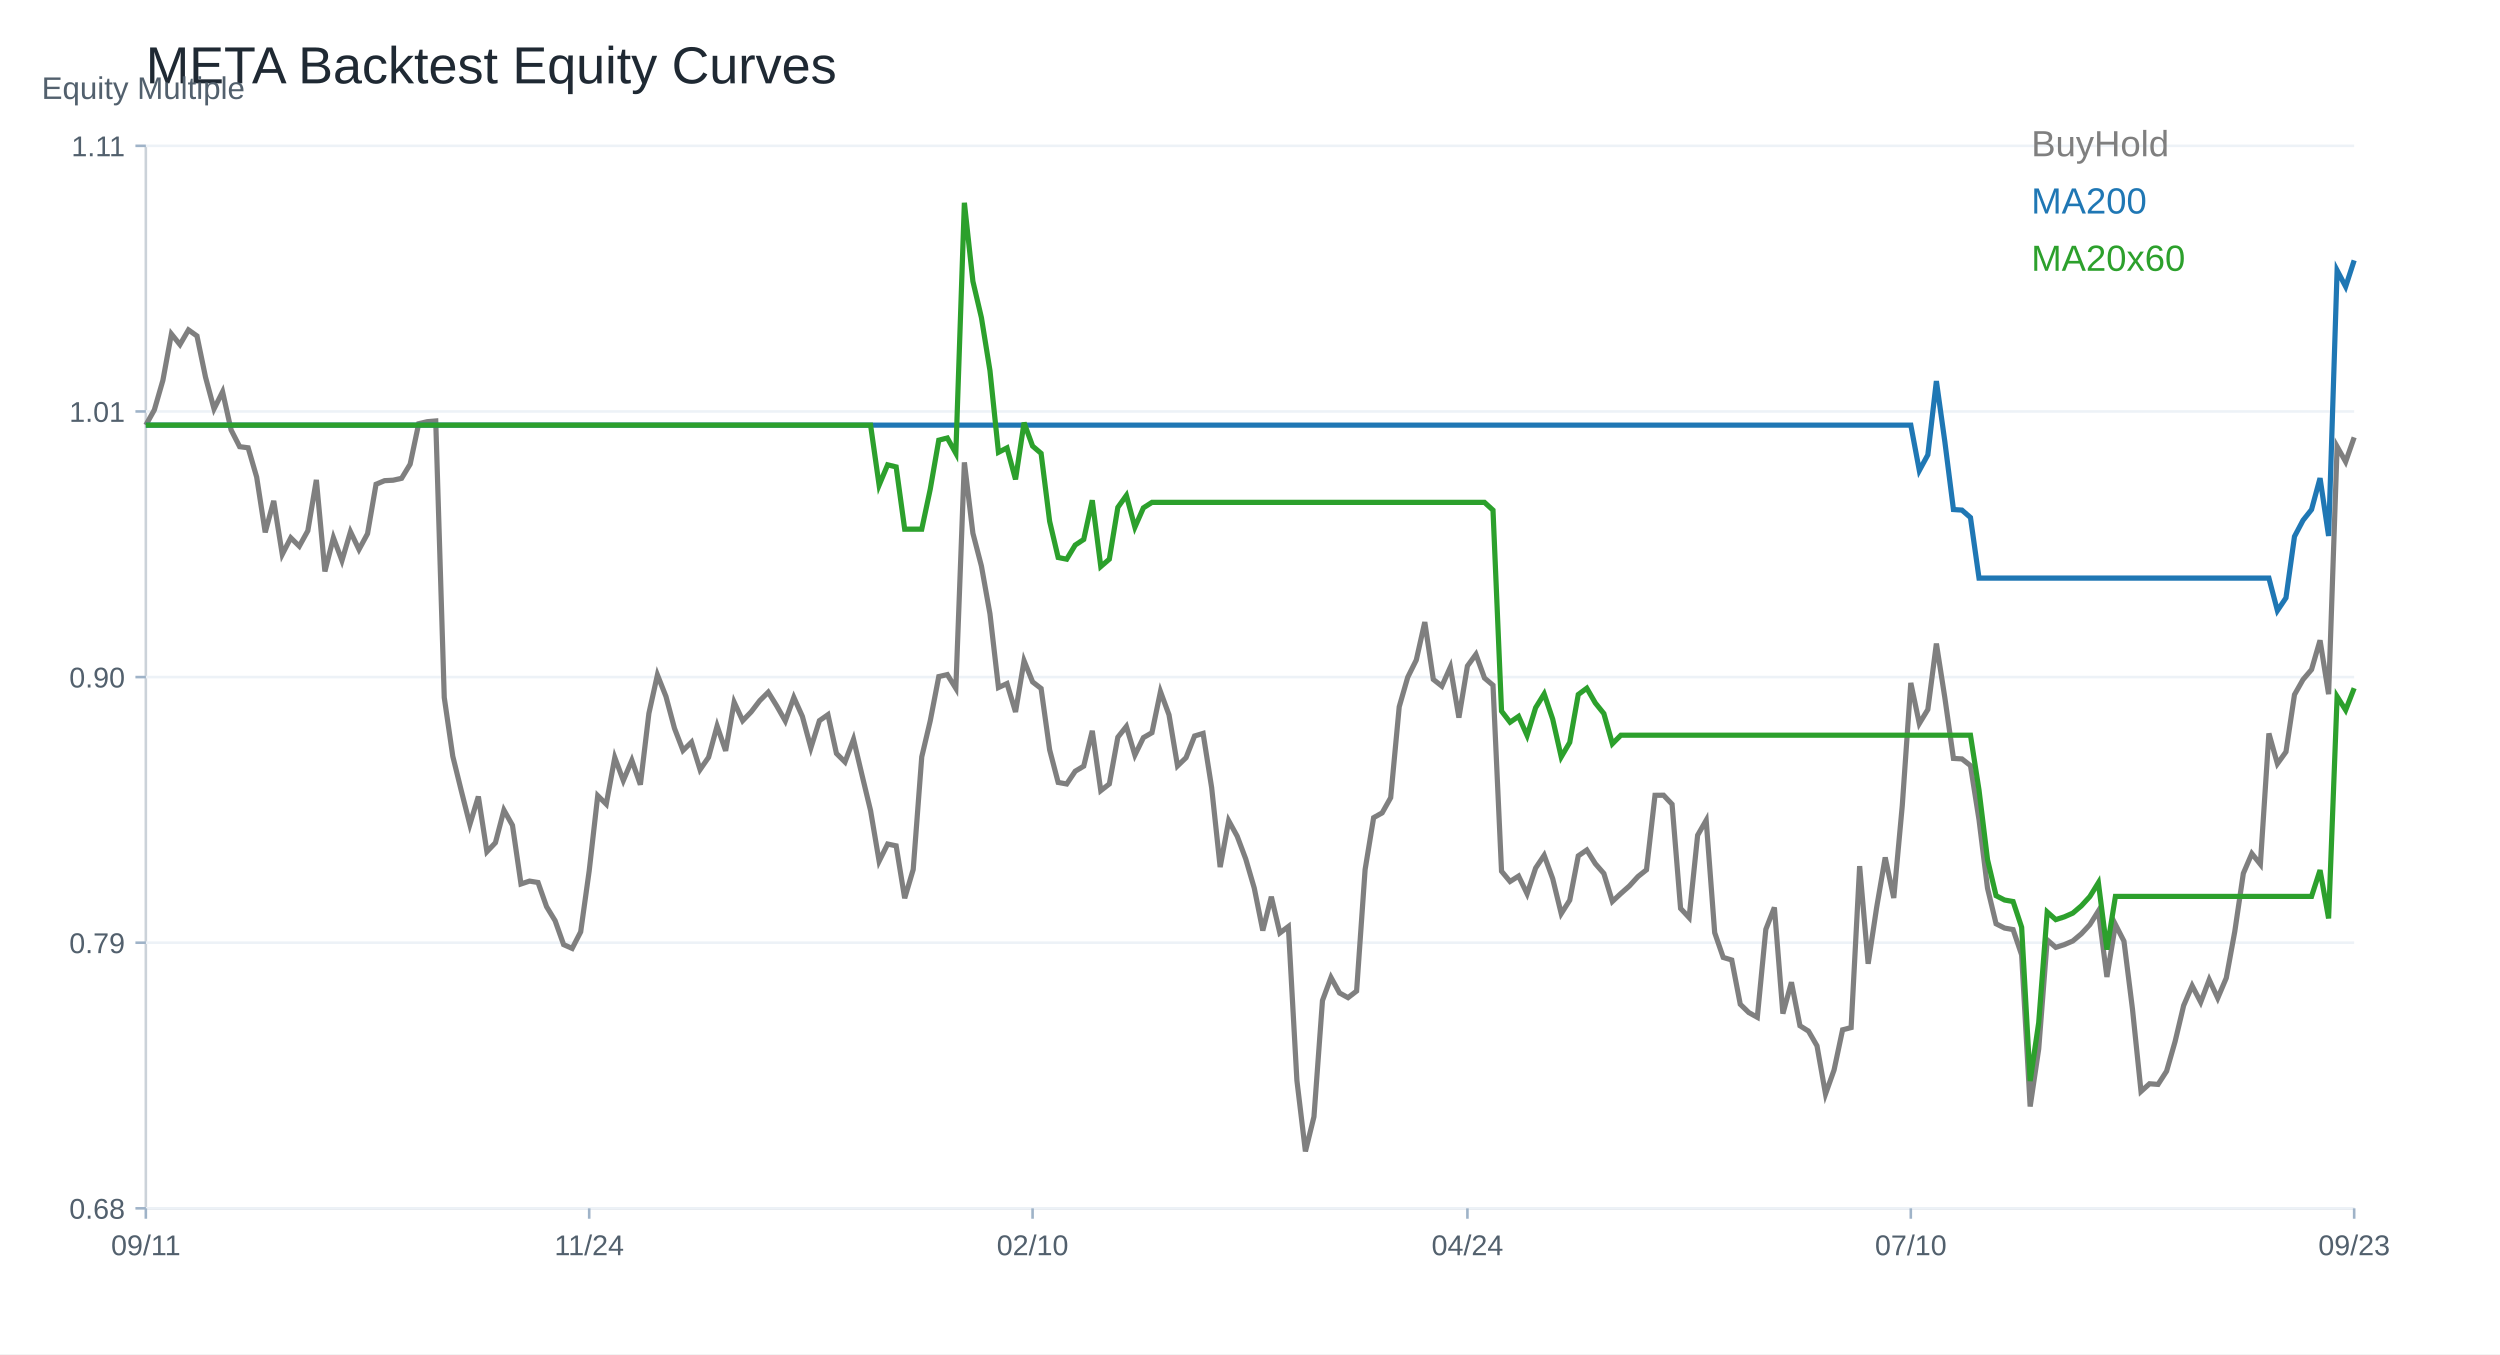
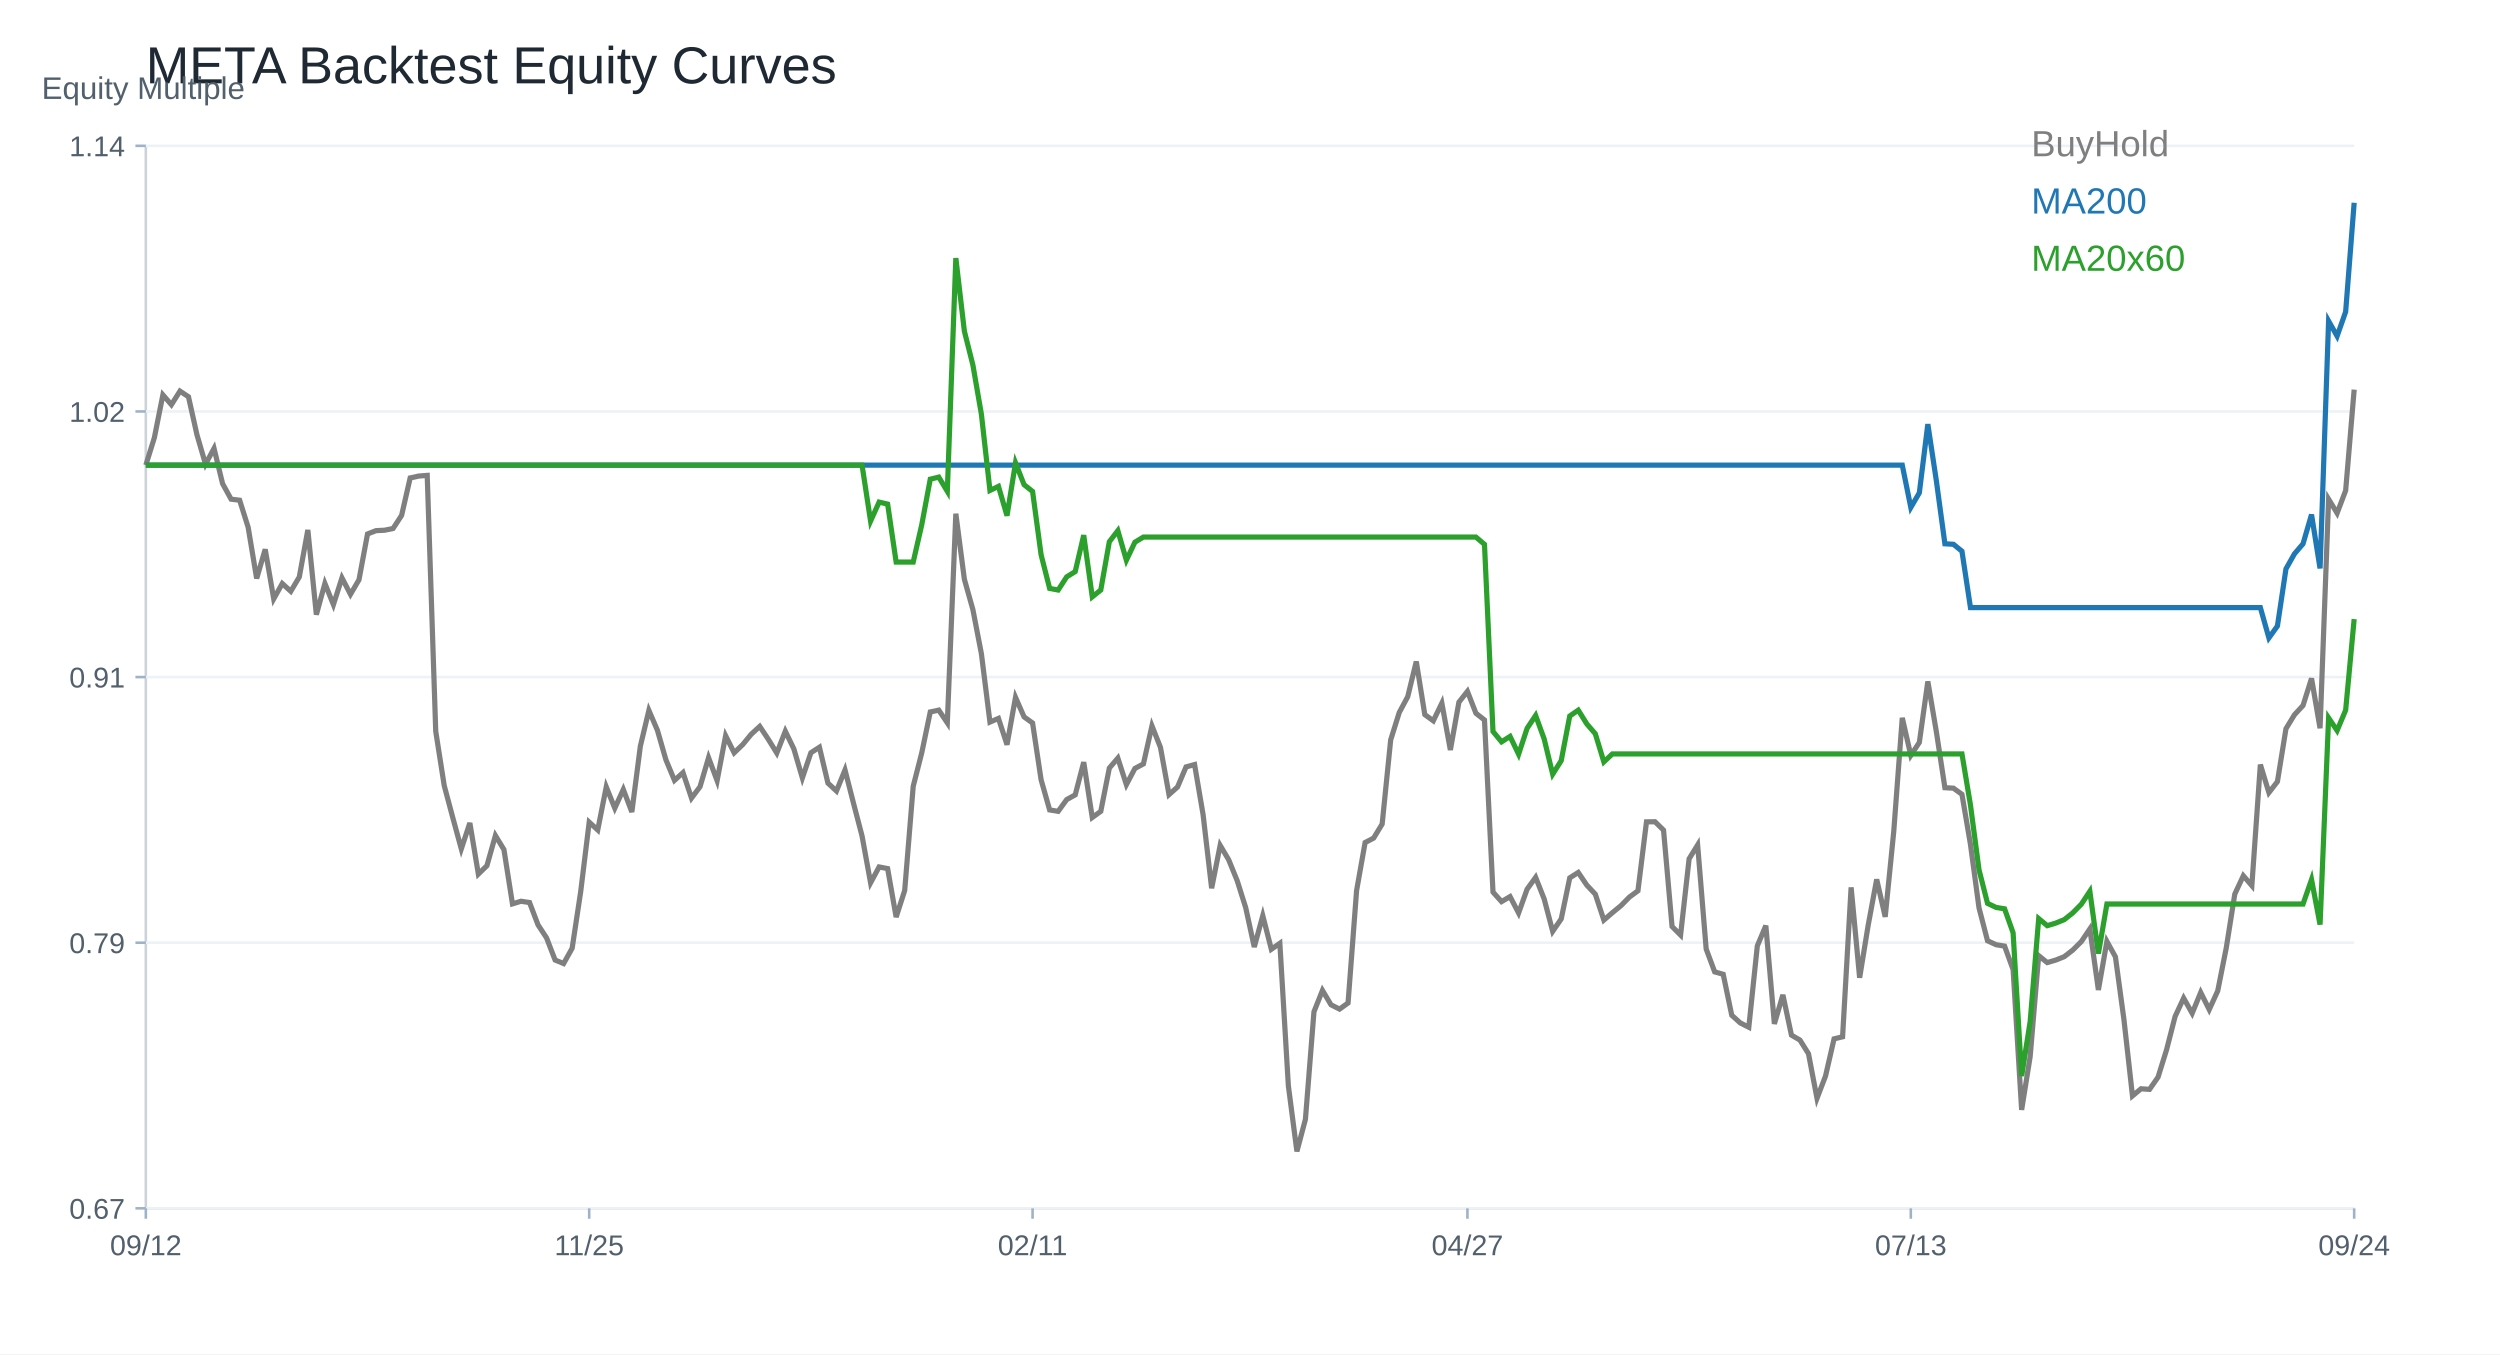
<svg xmlns="http://www.w3.org/2000/svg" width="960" height="520" viewBox="0 0 960 520">
  <rect width="100%" height="100%" fill="white" />
  <text x="56.00" y="32.00" font-size="20" font-family="Arial" fill="#1f2933" text-anchor="start">META Backtest Equity Curves</text>
  <line x1="56" y1="464" x2="904" y2="464" stroke="#cbd2d9" />
  <line x1="56" y1="56" x2="56" y2="464" stroke="#cbd2d9" />
  <text x="16.00" y="38.00" font-size="12" font-family="Arial" fill="#52606d" text-anchor="start">Equity Multiple</text>
  <line x1="56" y1="464.00" x2="904" y2="464.00" stroke="#edf2f7" />
  <line x1="52" y1="464.00" x2="56" y2="464.00" stroke="#9fb3c8" />
-   <text x="48.00" y="468.00" font-size="11" font-family="Arial" fill="#52606d" text-anchor="end">0.68</text>
+   <text x="48.00" y="468.00" font-size="11" font-family="Arial" fill="#52606d" text-anchor="end">0.67</text>
  <line x1="56" y1="362.00" x2="904" y2="362.00" stroke="#edf2f7" />
  <line x1="52" y1="362.00" x2="56" y2="362.00" stroke="#9fb3c8" />
  <text x="48.00" y="366.00" font-size="11" font-family="Arial" fill="#52606d" text-anchor="end">0.79</text>
  <line x1="56" y1="260.00" x2="904" y2="260.00" stroke="#edf2f7" />
  <line x1="52" y1="260.00" x2="56" y2="260.00" stroke="#9fb3c8" />
-   <text x="48.00" y="264.00" font-size="11" font-family="Arial" fill="#52606d" text-anchor="end">0.90</text>
+   <text x="48.00" y="264.00" font-size="11" font-family="Arial" fill="#52606d" text-anchor="end">0.91</text>
  <line x1="56" y1="158.00" x2="904" y2="158.00" stroke="#edf2f7" />
  <line x1="52" y1="158.00" x2="56" y2="158.00" stroke="#9fb3c8" />
-   <text x="48.00" y="162.00" font-size="11" font-family="Arial" fill="#52606d" text-anchor="end">1.01</text>
+   <text x="48.00" y="162.00" font-size="11" font-family="Arial" fill="#52606d" text-anchor="end">1.02</text>
  <line x1="56" y1="56.00" x2="904" y2="56.00" stroke="#edf2f7" />
  <line x1="52" y1="56.00" x2="56" y2="56.00" stroke="#9fb3c8" />
-   <text x="48.00" y="60.00" font-size="11" font-family="Arial" fill="#52606d" text-anchor="end">1.11</text>
+   <text x="48.00" y="60.00" font-size="11" font-family="Arial" fill="#52606d" text-anchor="end">1.14</text>
  <line x1="56.00" y1="464" x2="56.00" y2="468" stroke="#9fb3c8" />
-   <text x="56.00" y="482.00" font-size="11" font-family="Arial" fill="#52606d" text-anchor="middle">09/11</text>
+   <text x="56.00" y="482.00" font-size="11" font-family="Arial" fill="#52606d" text-anchor="middle">09/12</text>
  <line x1="226.25" y1="464" x2="226.25" y2="468" stroke="#9fb3c8" />
-   <text x="226.25" y="482.00" font-size="11" font-family="Arial" fill="#52606d" text-anchor="middle">11/24</text>
+   <text x="226.25" y="482.00" font-size="11" font-family="Arial" fill="#52606d" text-anchor="middle">11/25</text>
  <line x1="396.51" y1="464" x2="396.51" y2="468" stroke="#9fb3c8" />
-   <text x="396.51" y="482.00" font-size="11" font-family="Arial" fill="#52606d" text-anchor="middle">02/10</text>
+   <text x="396.51" y="482.00" font-size="11" font-family="Arial" fill="#52606d" text-anchor="middle">02/11</text>
  <line x1="563.49" y1="464" x2="563.49" y2="468" stroke="#9fb3c8" />
-   <text x="563.49" y="482.00" font-size="11" font-family="Arial" fill="#52606d" text-anchor="middle">04/24</text>
+   <text x="563.49" y="482.00" font-size="11" font-family="Arial" fill="#52606d" text-anchor="middle">04/27</text>
  <line x1="733.75" y1="464" x2="733.75" y2="468" stroke="#9fb3c8" />
-   <text x="733.75" y="482.00" font-size="11" font-family="Arial" fill="#52606d" text-anchor="middle">07/10</text>
+   <text x="733.75" y="482.00" font-size="11" font-family="Arial" fill="#52606d" text-anchor="middle">07/13</text>
  <line x1="904.00" y1="464" x2="904.00" y2="468" stroke="#9fb3c8" />
-   <text x="904.00" y="482.00" font-size="11" font-family="Arial" fill="#52606d" text-anchor="middle">09/23</text>
-   <polyline fill="none" stroke="#7f7f7f" stroke-width="2" points="56.00,163.24 59.27,157.40 62.55,146.05 65.82,128.24 69.10,132.33 72.37,126.69 75.64,129.01 78.92,144.84 82.19,157.00 85.47,150.44 88.74,165.09 92.02,171.52 95.29,171.95 98.56,183.20 101.84,204.43 105.11,192.33 108.39,212.88 111.66,206.52 114.93,209.74 118.21,203.81 121.48,184.28 124.76,219.44 128.03,206.48 131.31,215.26 134.58,204.17 137.85,211.00 141.13,204.95 144.40,185.95 147.68,184.58 150.95,184.40 154.22,183.67 157.50,178.24 160.77,162.71 164.05,161.93 167.32,161.65 170.59,267.83 173.87,290.41 177.14,303.67 180.42,316.62 183.69,305.86 186.97,327.06 190.24,323.61 193.51,311.09 196.79,316.92 200.06,339.44 203.34,338.34 206.61,338.88 209.88,348.16 213.16,353.55 216.43,362.73 219.71,364.19 222.98,357.83 226.25,334.40 229.53,305.53 232.80,308.78 236.08,290.91 239.35,299.73 242.63,291.97 245.90,301.32 249.17,273.98 252.45,259.17 255.72,267.42 259.00,279.68 262.27,288.19 265.54,284.98 268.82,295.54 272.09,290.80 275.37,278.78 278.64,288.32 281.92,269.67 285.19,276.75 288.46,273.35 291.74,269.06 295.01,265.80 298.29,271.12 301.56,276.85 304.83,267.80 308.11,275.11 311.38,287.18 314.66,276.73 317.93,274.45 321.20,289.33 324.48,292.61 327.75,283.88 331.03,297.71 334.30,311.28 337.58,330.70 340.85,324.11 344.12,324.80 347.40,344.92 350.67,333.89 353.95,290.65 357.22,276.77 360.49,259.80 363.77,259.04 367.04,264.33 370.32,177.55 373.59,204.75 376.86,217.33 380.14,235.68 383.41,264.01 386.69,262.49 389.96,273.40 393.24,253.74 396.51,261.85 399.78,264.38 403.06,287.93 406.33,300.45 409.61,301.05 412.88,296.15 416.15,294.20 419.43,280.63 422.70,303.60 425.98,301.04 429.25,283.09 432.53,278.95 435.80,289.96 439.07,283.25 442.35,281.36 445.62,265.58 448.90,274.51 452.17,294.10 455.44,290.95 458.72,282.62 461.99,281.63 465.27,302.44 468.54,332.96 471.81,315.15 475.09,321.13 478.36,329.84 481.64,341.05 484.91,357.33 488.19,344.35 491.46,358.25 494.73,355.80 498.01,414.90 501.28,442.14 504.56,428.84 507.83,384.21 511.10,375.34 514.38,381.30 517.65,383.10 520.93,380.56 524.20,333.91 527.47,313.98 530.75,312.14 534.02,306.31 537.30,271.41 540.57,260.06 543.85,253.46 547.12,238.88 550.39,260.90 553.67,263.48 556.94,256.14 560.22,275.58 563.49,255.75 566.76,251.27 570.04,260.36 573.31,263.13 576.59,334.55 579.86,338.49 583.14,336.42 586.41,343.22 589.68,333.34 592.96,328.43 596.23,337.39 599.51,350.84 602.78,345.67 606.05,328.66 609.33,326.41 612.60,331.65 615.88,335.42 619.15,346.16 622.42,343.10 625.70,340.20 628.97,336.61 632.25,334.01 635.52,305.40 638.80,305.36 642.07,308.83 645.34,348.83 648.62,352.37 651.89,320.73 655.17,315.00 658.44,358.15 661.71,367.65 664.99,368.65 668.26,385.64 671.54,388.83 674.81,390.64 678.08,356.87 681.36,348.46 684.63,389.23 687.91,377.19 691.18,393.89 694.46,395.95 697.73,401.61 701.00,420.11 704.28,410.88 707.55,395.45 710.83,394.59 714.10,332.59 717.37,370.09 720.65,348.36 723.92,329.25 727.20,344.82 730.47,309.39 733.75,262.24 737.02,277.84 740.29,272.45 743.57,247.13 746.84,268.08 750.12,291.23 753.39,291.43 756.66,293.98 759.94,314.77 763.21,341.10 766.49,354.73 769.76,356.38 773.03,356.96 776.31,366.70 779.58,424.90 782.86,402.81 786.13,360.92 789.41,363.79 792.68,362.75 795.95,361.34 799.23,358.59 802.50,355.07 805.78,349.82 809.05,375.15 812.32,355.01 815.60,361.40 818.87,387.49 822.15,419.11 825.42,416.16 828.69,416.41 831.97,411.32 835.24,399.93 838.52,386.14 841.79,378.53 845.07,384.83 848.34,376.19 851.61,383.28 854.89,375.54 858.16,357.66 861.44,335.38 864.71,327.77 867.98,331.88 871.26,281.64 874.53,293.27 877.81,288.71 881.08,266.76 884.36,260.96 887.63,257.12 890.90,245.88 894.18,266.57 897.45,171.50 900.73,177.31 904.00,167.94" />
+   <text x="904.00" y="482.00" font-size="11" font-family="Arial" fill="#52606d" text-anchor="middle">09/24</text>
+   <polyline fill="none" stroke="#7f7f7f" stroke-width="2" points="56.00,178.61 59.27,168.11 62.55,151.63 65.82,155.41 69.10,150.19 72.37,152.35 75.64,166.99 78.92,178.25 82.19,172.18 85.47,185.73 88.74,191.68 92.02,192.09 95.29,202.49 98.56,222.14 101.84,210.94 105.11,229.96 108.39,224.08 111.66,227.06 114.93,221.57 118.21,203.49 121.48,236.03 124.76,224.04 128.03,232.17 131.31,221.90 134.58,228.22 137.85,222.63 141.13,205.04 144.40,203.77 147.68,203.61 150.95,202.93 154.22,197.90 157.50,183.53 160.77,182.81 164.05,182.55 167.32,280.82 170.59,301.72 173.87,313.99 177.14,325.97 180.42,316.02 183.69,335.64 186.97,332.44 190.24,320.85 193.51,326.25 196.79,347.09 200.06,346.08 203.34,346.57 206.61,355.16 209.88,360.15 213.16,368.65 216.43,370.00 219.71,364.11 222.98,342.43 226.25,315.71 229.53,318.72 232.80,302.18 236.08,310.34 239.35,303.16 242.63,311.81 245.90,286.51 249.17,272.80 252.45,280.44 255.72,291.79 259.00,299.66 262.27,296.69 265.54,306.47 268.82,302.08 272.09,290.95 275.37,299.78 278.64,282.52 281.92,289.08 285.19,285.93 288.46,281.96 291.74,278.94 295.01,283.86 298.29,289.17 301.56,280.79 304.83,287.55 308.11,298.73 311.38,289.06 314.66,286.94 317.93,300.71 321.20,303.75 324.48,295.67 327.75,308.47 331.03,321.03 334.30,339.00 337.58,332.91 340.85,333.54 344.12,352.16 347.40,341.96 350.67,301.94 353.95,289.09 357.22,273.39 360.49,272.69 363.77,277.58 367.04,197.26 370.32,222.44 373.59,234.09 376.86,251.07 380.14,277.28 383.41,275.87 386.69,285.97 389.96,267.78 393.24,275.28 396.51,277.63 399.78,299.42 403.06,311.01 406.33,311.56 409.61,307.03 412.88,305.23 416.15,292.67 419.43,313.92 422.70,311.55 425.98,294.94 429.25,291.11 432.53,301.30 435.80,295.09 439.07,293.34 442.35,278.74 445.62,287.00 448.90,305.13 452.17,302.21 455.44,294.50 458.72,293.59 461.99,312.85 465.27,341.09 468.54,324.61 471.81,330.15 475.09,338.21 478.36,348.58 481.64,363.65 484.91,351.63 488.19,364.51 491.46,362.23 494.73,416.93 498.01,442.14 501.28,429.83 504.56,388.52 507.83,380.32 511.10,385.83 514.38,387.50 517.65,385.15 520.93,341.98 524.20,323.53 527.47,321.83 530.75,316.43 534.02,284.13 537.30,273.63 540.57,267.52 543.85,254.02 547.12,274.40 550.39,276.79 553.67,270.00 556.94,287.99 560.22,269.64 563.49,265.49 566.76,273.90 570.04,276.47 573.31,342.57 576.59,346.22 579.86,344.30 583.14,350.59 586.41,341.44 589.68,336.90 592.96,345.20 596.23,357.64 599.51,352.86 602.78,337.11 606.05,335.03 609.33,339.89 612.60,343.37 615.88,353.31 619.15,350.48 622.42,347.80 625.70,344.47 628.97,342.07 632.25,315.59 635.52,315.55 638.80,318.77 642.07,355.78 645.34,359.06 648.62,329.78 651.89,324.47 655.17,364.41 658.44,373.20 661.71,374.13 664.99,389.85 668.26,392.80 671.54,394.47 674.81,363.22 678.08,355.44 681.36,393.17 684.63,382.03 687.91,397.49 691.18,399.39 694.46,404.63 697.73,421.75 701.00,413.21 704.28,398.93 707.55,398.13 710.83,340.75 714.10,375.46 717.37,355.35 720.65,337.67 723.92,352.07 727.20,319.28 730.47,275.65 733.75,290.08 737.02,285.10 740.29,261.66 743.57,281.05 746.84,302.48 750.12,302.66 753.39,305.02 756.66,324.26 759.94,348.63 763.21,361.25 766.49,362.77 769.76,363.30 773.03,372.32 776.31,426.19 779.58,405.74 782.86,366.97 786.13,369.63 789.41,368.67 792.68,367.36 795.95,364.82 799.23,361.56 802.50,356.70 805.78,380.14 809.05,361.50 812.32,367.42 815.60,391.57 818.87,420.82 822.15,418.09 825.42,418.32 828.69,413.62 831.97,403.07 835.24,390.32 838.52,383.27 841.79,389.10 845.07,381.10 848.34,387.67 851.61,380.50 854.89,363.95 858.16,343.33 861.44,336.29 864.71,340.09 867.98,293.60 871.26,304.36 874.53,300.14 877.81,279.82 881.08,274.46 884.36,270.91 887.63,260.50 890.90,279.65 894.18,191.67 897.45,197.05 900.73,188.37 904.00,149.61" />
  <text x="780.00" y="60.00" font-size="14" font-family="Arial" fill="#7f7f7f" text-anchor="start">BuyHold</text>
-   <polyline fill="none" stroke="#1f77b4" stroke-width="2" points="56.00,163.24 59.27,163.24 62.55,163.24 65.82,163.24 69.10,163.24 72.37,163.24 75.64,163.24 78.92,163.24 82.19,163.24 85.47,163.24 88.74,163.24 92.02,163.24 95.29,163.24 98.56,163.24 101.84,163.24 105.11,163.24 108.39,163.24 111.66,163.24 114.93,163.24 118.21,163.24 121.48,163.24 124.76,163.24 128.03,163.24 131.31,163.24 134.58,163.24 137.85,163.24 141.13,163.24 144.40,163.24 147.68,163.24 150.95,163.24 154.22,163.24 157.50,163.24 160.77,163.24 164.05,163.24 167.32,163.24 170.59,163.24 173.87,163.24 177.14,163.24 180.42,163.24 183.69,163.24 186.97,163.24 190.24,163.24 193.51,163.24 196.79,163.24 200.06,163.24 203.34,163.24 206.61,163.24 209.88,163.24 213.16,163.24 216.43,163.24 219.71,163.24 222.98,163.24 226.25,163.24 229.53,163.24 232.80,163.24 236.08,163.24 239.35,163.24 242.63,163.24 245.90,163.24 249.17,163.24 252.45,163.24 255.72,163.24 259.00,163.24 262.27,163.24 265.54,163.24 268.82,163.24 272.09,163.24 275.37,163.24 278.64,163.24 281.92,163.24 285.19,163.24 288.46,163.24 291.74,163.24 295.01,163.24 298.29,163.24 301.56,163.24 304.83,163.24 308.11,163.24 311.38,163.24 314.66,163.24 317.93,163.24 321.20,163.24 324.48,163.24 327.75,163.24 331.03,163.24 334.30,163.24 337.58,163.24 340.85,163.24 344.12,163.24 347.40,163.24 350.67,163.24 353.95,163.24 357.22,163.24 360.49,163.24 363.77,163.24 367.04,163.24 370.32,163.24 373.59,163.24 376.86,163.24 380.14,163.24 383.41,163.24 386.69,163.24 389.96,163.24 393.24,163.24 396.51,163.24 399.78,163.24 403.06,163.24 406.33,163.24 409.61,163.24 412.88,163.24 416.15,163.24 419.43,163.24 422.70,163.24 425.98,163.24 429.25,163.24 432.53,163.24 435.80,163.24 439.07,163.24 442.35,163.24 445.62,163.24 448.90,163.24 452.17,163.24 455.44,163.24 458.72,163.24 461.99,163.24 465.27,163.24 468.54,163.24 471.81,163.24 475.09,163.24 478.36,163.24 481.64,163.24 484.91,163.24 488.19,163.24 491.46,163.24 494.73,163.24 498.01,163.24 501.28,163.24 504.56,163.24 507.83,163.24 511.10,163.24 514.38,163.24 517.65,163.24 520.93,163.24 524.20,163.24 527.47,163.24 530.75,163.24 534.02,163.24 537.30,163.24 540.57,163.24 543.85,163.24 547.12,163.24 550.39,163.24 553.67,163.24 556.94,163.24 560.22,163.24 563.49,163.24 566.76,163.24 570.04,163.24 573.31,163.24 576.59,163.24 579.86,163.24 583.14,163.24 586.41,163.24 589.68,163.24 592.96,163.24 596.23,163.24 599.51,163.24 602.78,163.24 606.05,163.24 609.33,163.24 612.60,163.24 615.88,163.24 619.15,163.24 622.42,163.24 625.70,163.24 628.97,163.24 632.25,163.24 635.52,163.24 638.80,163.24 642.07,163.24 645.34,163.24 648.62,163.24 651.89,163.24 655.17,163.24 658.44,163.24 661.71,163.24 664.99,163.24 668.26,163.24 671.54,163.24 674.81,163.24 678.08,163.24 681.36,163.24 684.63,163.24 687.91,163.24 691.18,163.24 694.46,163.24 697.73,163.24 701.00,163.24 704.28,163.24 707.55,163.24 710.83,163.24 714.10,163.24 717.37,163.24 720.65,163.24 723.92,163.24 727.20,163.24 730.47,163.24 733.75,163.24 737.02,180.68 740.29,174.66 743.57,146.33 746.84,169.76 750.12,195.66 753.39,195.88 756.66,198.73 759.94,221.99 763.21,221.99 766.49,221.99 769.76,221.99 773.03,221.99 776.31,221.99 779.58,221.99 782.86,221.99 786.13,221.99 789.41,221.99 792.68,221.99 795.95,221.99 799.23,221.99 802.50,221.99 805.78,221.99 809.05,221.99 812.32,221.99 815.60,221.99 818.87,221.99 822.15,221.99 825.42,221.99 828.69,221.99 831.97,221.99 835.24,221.99 838.52,221.99 841.79,221.99 845.07,221.99 848.34,221.99 851.61,221.99 854.89,221.99 858.16,221.99 861.44,221.99 864.71,221.99 867.98,221.99 871.26,221.99 874.53,234.47 877.81,229.58 881.08,206.02 884.36,199.80 887.63,195.68 890.90,183.61 894.18,205.82 897.45,103.81 900.73,110.05 904.00,99.98" />
+   <polyline fill="none" stroke="#1f77b4" stroke-width="2" points="56.00,178.61 59.27,178.61 62.55,178.61 65.82,178.61 69.10,178.61 72.37,178.61 75.64,178.61 78.92,178.61 82.19,178.61 85.47,178.61 88.74,178.61 92.02,178.61 95.29,178.61 98.56,178.61 101.84,178.61 105.11,178.61 108.39,178.61 111.66,178.61 114.93,178.61 118.21,178.61 121.48,178.61 124.76,178.61 128.03,178.61 131.31,178.61 134.58,178.61 137.85,178.61 141.13,178.61 144.40,178.61 147.68,178.61 150.95,178.61 154.22,178.61 157.50,178.61 160.77,178.61 164.05,178.61 167.32,178.61 170.59,178.61 173.87,178.61 177.14,178.61 180.42,178.61 183.69,178.61 186.97,178.61 190.24,178.61 193.51,178.61 196.79,178.61 200.06,178.61 203.34,178.61 206.61,178.61 209.88,178.61 213.16,178.61 216.43,178.61 219.71,178.61 222.98,178.61 226.25,178.61 229.53,178.61 232.80,178.61 236.08,178.61 239.35,178.61 242.63,178.61 245.90,178.61 249.17,178.61 252.45,178.61 255.72,178.61 259.00,178.61 262.27,178.61 265.54,178.61 268.82,178.61 272.09,178.61 275.37,178.61 278.64,178.61 281.92,178.61 285.19,178.61 288.46,178.61 291.74,178.61 295.01,178.61 298.29,178.61 301.56,178.61 304.83,178.61 308.11,178.61 311.38,178.61 314.66,178.61 317.93,178.61 321.20,178.61 324.48,178.61 327.75,178.61 331.03,178.61 334.30,178.61 337.58,178.61 340.85,178.61 344.12,178.61 347.40,178.61 350.67,178.61 353.95,178.61 357.22,178.61 360.49,178.61 363.77,178.61 367.04,178.61 370.32,178.61 373.59,178.61 376.86,178.61 380.14,178.61 383.41,178.61 386.69,178.61 389.96,178.61 393.24,178.61 396.51,178.61 399.78,178.61 403.06,178.61 406.33,178.61 409.61,178.61 412.88,178.61 416.15,178.61 419.43,178.61 422.70,178.61 425.98,178.61 429.25,178.61 432.53,178.61 435.80,178.61 439.07,178.61 442.35,178.61 445.62,178.61 448.90,178.61 452.17,178.61 455.44,178.61 458.72,178.61 461.99,178.61 465.27,178.61 468.54,178.61 471.81,178.61 475.09,178.61 478.36,178.61 481.64,178.61 484.91,178.61 488.19,178.61 491.46,178.61 494.73,178.61 498.01,178.61 501.28,178.61 504.56,178.61 507.83,178.61 511.10,178.61 514.38,178.61 517.65,178.61 520.93,178.61 524.20,178.61 527.47,178.61 530.75,178.61 534.02,178.61 537.30,178.61 540.57,178.61 543.85,178.61 547.12,178.61 550.39,178.61 553.67,178.61 556.94,178.61 560.22,178.61 563.49,178.61 566.76,178.61 570.04,178.61 573.31,178.61 576.59,178.61 579.86,178.61 583.14,178.61 586.41,178.61 589.68,178.61 592.96,178.61 596.23,178.61 599.51,178.61 602.78,178.61 606.05,178.61 609.33,178.61 612.60,178.61 615.88,178.61 619.15,178.61 622.42,178.61 625.70,178.61 628.97,178.61 632.25,178.61 635.52,178.61 638.80,178.61 642.07,178.61 645.34,178.61 648.62,178.61 651.89,178.61 655.17,178.61 658.44,178.61 661.71,178.61 664.99,178.61 668.26,178.61 671.54,178.61 674.81,178.61 678.08,178.61 681.36,178.61 684.63,178.61 687.91,178.61 691.18,178.61 694.46,178.61 697.73,178.61 701.00,178.61 704.28,178.61 707.55,178.61 710.83,178.61 714.10,178.61 717.37,178.61 720.65,178.61 723.92,178.61 727.20,178.61 730.47,178.61 733.75,194.86 737.02,189.25 740.29,162.87 743.57,184.69 746.84,208.81 750.12,209.01 753.39,211.67 756.66,233.32 759.94,233.32 763.21,233.32 766.49,233.32 769.76,233.32 773.03,233.32 776.31,233.32 779.58,233.32 782.86,233.32 786.13,233.32 789.41,233.32 792.68,233.32 795.95,233.32 799.23,233.32 802.50,233.32 805.78,233.32 809.05,233.32 812.32,233.32 815.60,233.32 818.87,233.32 822.15,233.32 825.42,233.32 828.69,233.32 831.97,233.32 835.24,233.32 838.52,233.32 841.79,233.32 845.07,233.32 848.34,233.32 851.61,233.32 854.89,233.32 858.16,233.32 861.44,233.32 864.71,233.32 867.98,233.32 871.26,244.95 874.53,240.39 877.81,218.45 881.08,212.66 884.36,208.83 887.63,197.59 890.90,218.27 894.18,123.27 897.45,129.08 900.73,119.71 904.00,77.86" />
  <text x="780.00" y="82.00" font-size="14" font-family="Arial" fill="#1f77b4" text-anchor="start">MA200</text>
-   <polyline fill="none" stroke="#2ca02c" stroke-width="2" points="56.00,163.24 59.27,163.24 62.55,163.24 65.82,163.24 69.10,163.24 72.37,163.24 75.64,163.24 78.92,163.24 82.19,163.24 85.47,163.24 88.74,163.24 92.02,163.24 95.29,163.24 98.56,163.24 101.84,163.24 105.11,163.24 108.39,163.24 111.66,163.24 114.93,163.24 118.21,163.24 121.48,163.24 124.76,163.24 128.03,163.24 131.31,163.24 134.58,163.24 137.85,163.24 141.13,163.24 144.40,163.24 147.68,163.24 150.95,163.24 154.22,163.24 157.50,163.24 160.77,163.24 164.05,163.24 167.32,163.24 170.59,163.24 173.87,163.24 177.14,163.24 180.42,163.24 183.69,163.24 186.97,163.24 190.24,163.24 193.51,163.24 196.79,163.24 200.06,163.24 203.34,163.24 206.61,163.24 209.88,163.24 213.16,163.24 216.43,163.24 219.71,163.24 222.98,163.24 226.25,163.24 229.53,163.24 232.80,163.24 236.08,163.24 239.35,163.24 242.63,163.24 245.90,163.24 249.17,163.24 252.45,163.24 255.72,163.24 259.00,163.24 262.27,163.24 265.54,163.24 268.82,163.24 272.09,163.24 275.37,163.24 278.64,163.24 281.92,163.24 285.19,163.24 288.46,163.24 291.74,163.24 295.01,163.24 298.29,163.24 301.56,163.24 304.83,163.24 308.11,163.24 311.38,163.24 314.66,163.24 317.93,163.24 321.20,163.24 324.48,163.24 327.75,163.24 331.03,163.24 334.30,163.24 337.58,186.31 340.85,178.49 344.12,179.30 347.40,203.20 350.67,203.20 353.95,203.20 357.22,187.82 360.49,169.02 363.77,168.18 367.04,174.04 370.32,77.86 373.59,108.01 376.86,121.95 380.14,142.29 383.41,173.68 386.69,171.99 389.96,184.09 393.24,162.30 396.51,171.29 399.78,174.09 403.06,200.19 406.33,214.07 409.61,214.73 412.88,209.30 416.15,207.14 419.43,192.10 422.70,217.55 425.98,214.72 429.25,194.83 432.53,190.24 435.80,202.44 439.07,195.01 442.35,192.91 445.62,192.91 448.90,192.91 452.17,192.91 455.44,192.91 458.72,192.91 461.99,192.91 465.27,192.91 468.54,192.91 471.81,192.91 475.09,192.91 478.36,192.91 481.64,192.91 484.91,192.91 488.19,192.91 491.46,192.91 494.73,192.91 498.01,192.91 501.28,192.91 504.56,192.91 507.83,192.91 511.10,192.91 514.38,192.91 517.65,192.91 520.93,192.91 524.20,192.91 527.47,192.91 530.75,192.91 534.02,192.91 537.30,192.91 540.57,192.91 543.85,192.91 547.12,192.91 550.39,192.91 553.67,192.91 556.94,192.91 560.22,192.91 563.49,192.91 566.76,192.91 570.04,192.91 573.31,195.90 576.59,273.07 579.86,277.33 583.14,275.09 586.41,282.44 589.68,271.76 592.96,266.46 596.23,276.14 599.51,290.67 602.78,285.08 606.05,266.70 609.33,264.27 612.60,269.94 615.88,274.01 619.15,285.61 622.42,282.31 625.70,282.31 628.97,282.31 632.25,282.31 635.52,282.31 638.80,282.31 642.07,282.31 645.34,282.31 648.62,282.31 651.89,282.31 655.17,282.31 658.44,282.31 661.71,282.31 664.99,282.31 668.26,282.31 671.54,282.31 674.81,282.31 678.08,282.31 681.36,282.31 684.63,282.31 687.91,282.31 691.18,282.31 694.46,282.31 697.73,282.31 701.00,282.31 704.28,282.31 707.55,282.31 710.83,282.31 714.10,282.31 717.37,282.31 720.65,282.31 723.92,282.31 727.20,282.31 730.47,282.31 733.75,282.31 737.02,282.31 740.29,282.31 743.57,282.31 746.84,282.31 750.12,282.31 753.39,282.31 756.66,282.31 759.94,303.40 763.21,330.11 766.49,343.94 769.76,345.61 773.03,346.19 776.31,356.08 779.58,415.13 782.86,392.72 786.13,350.21 789.41,353.13 792.68,352.08 795.95,350.64 799.23,347.85 802.50,344.28 805.78,338.96 809.05,364.65 812.32,344.22 815.60,344.22 818.87,344.22 822.15,344.22 825.42,344.22 828.69,344.22 831.97,344.22 835.24,344.22 838.52,344.22 841.79,344.22 845.07,344.22 848.34,344.22 851.61,344.22 854.89,344.22 858.16,344.22 861.44,344.22 864.71,344.22 867.98,344.22 871.26,344.22 874.53,344.22 877.81,344.22 881.08,344.22 884.36,344.22 887.63,344.22 890.90,334.13 894.18,352.68 897.45,267.46 900.73,272.67 904.00,264.26" />
+   <polyline fill="none" stroke="#2ca02c" stroke-width="2" points="56.00,178.61 59.27,178.61 62.55,178.61 65.82,178.61 69.10,178.61 72.37,178.61 75.64,178.61 78.92,178.61 82.19,178.61 85.47,178.61 88.74,178.61 92.02,178.61 95.29,178.61 98.56,178.61 101.84,178.61 105.11,178.61 108.39,178.61 111.66,178.61 114.93,178.61 118.21,178.61 121.48,178.61 124.76,178.61 128.03,178.61 131.31,178.61 134.58,178.61 137.85,178.61 141.13,178.61 144.40,178.61 147.68,178.61 150.95,178.61 154.22,178.61 157.50,178.61 160.77,178.61 164.05,178.61 167.32,178.61 170.59,178.61 173.87,178.61 177.14,178.61 180.42,178.61 183.69,178.61 186.97,178.61 190.24,178.61 193.51,178.61 196.79,178.61 200.06,178.61 203.34,178.61 206.61,178.61 209.88,178.61 213.16,178.61 216.43,178.61 219.71,178.61 222.98,178.61 226.25,178.61 229.53,178.61 232.80,178.61 236.08,178.61 239.35,178.61 242.63,178.61 245.90,178.61 249.17,178.61 252.45,178.61 255.72,178.61 259.00,178.61 262.27,178.61 265.54,178.61 268.82,178.61 272.09,178.61 275.37,178.61 278.64,178.61 281.92,178.61 285.19,178.61 288.46,178.61 291.74,178.61 295.01,178.61 298.29,178.61 301.56,178.61 304.83,178.61 308.11,178.61 311.38,178.61 314.66,178.61 317.93,178.61 321.20,178.61 324.48,178.61 327.75,178.61 331.03,178.61 334.30,200.10 337.58,192.81 340.85,193.57 344.12,215.83 347.40,215.83 350.67,215.83 353.95,201.51 357.22,184.00 360.49,183.21 363.77,188.67 367.04,99.10 370.32,127.18 373.59,140.17 376.86,159.10 380.14,188.34 383.41,186.77 386.69,198.03 389.96,177.74 393.24,186.11 396.51,188.72 399.78,213.03 403.06,225.95 406.33,226.57 409.61,221.51 412.88,219.50 416.15,205.50 419.43,229.19 422.70,226.56 425.98,208.03 429.25,203.76 432.53,215.12 435.80,208.20 439.07,206.24 442.35,206.24 445.62,206.24 448.90,206.24 452.17,206.24 455.44,206.24 458.72,206.24 461.99,206.24 465.27,206.24 468.54,206.24 471.81,206.24 475.09,206.24 478.36,206.24 481.64,206.24 484.91,206.24 488.19,206.24 491.46,206.24 494.73,206.24 498.01,206.24 501.28,206.24 504.56,206.24 507.83,206.24 511.10,206.24 514.38,206.24 517.65,206.24 520.93,206.24 524.20,206.24 527.47,206.24 530.75,206.24 534.02,206.24 537.30,206.24 540.57,206.24 543.85,206.24 547.12,206.24 550.39,206.24 553.67,206.24 556.94,206.24 560.22,206.24 563.49,206.24 566.76,206.24 570.04,209.03 573.31,280.89 576.59,284.86 579.86,282.78 583.14,289.62 586.41,279.67 589.68,274.74 592.96,283.76 596.23,297.29 599.51,292.08 602.78,274.96 606.05,272.70 609.33,277.98 612.60,281.77 615.88,292.57 619.15,289.50 622.42,289.50 625.70,289.50 628.97,289.50 632.25,289.50 635.52,289.50 638.80,289.50 642.07,289.50 645.34,289.50 648.62,289.50 651.89,289.50 655.17,289.50 658.44,289.50 661.71,289.50 664.99,289.50 668.26,289.50 671.54,289.50 674.81,289.50 678.08,289.50 681.36,289.50 684.63,289.50 687.91,289.50 691.18,289.50 694.46,289.50 697.73,289.50 701.00,289.50 704.28,289.50 707.55,289.50 710.83,289.50 714.10,289.50 717.37,289.50 720.65,289.50 723.92,289.50 727.20,289.50 730.47,289.50 733.75,289.50 737.02,289.50 740.29,289.50 743.57,289.50 746.84,289.50 750.12,289.50 753.39,289.50 756.66,309.14 759.94,334.01 763.21,346.89 766.49,348.45 769.76,348.99 773.03,358.20 776.31,413.19 779.58,392.32 782.86,352.74 786.13,355.45 789.41,354.47 792.68,353.14 795.95,350.54 799.23,347.21 802.50,342.25 805.78,366.18 809.05,347.15 812.32,347.15 815.60,347.15 818.87,347.15 822.15,347.15 825.42,347.15 828.69,347.15 831.97,347.15 835.24,347.15 838.52,347.15 841.79,347.15 845.07,347.15 848.34,347.15 851.61,347.15 854.89,347.15 858.16,347.15 861.44,347.15 864.71,347.15 867.98,347.15 871.26,347.15 874.53,347.15 877.81,347.15 881.08,347.15 884.36,347.15 887.63,337.76 890.90,355.04 894.18,275.67 897.45,280.53 900.73,272.70 904.00,237.73" />
  <text x="780.00" y="104.00" font-size="14" font-family="Arial" fill="#2ca02c" text-anchor="start">MA20x60</text>
</svg>
